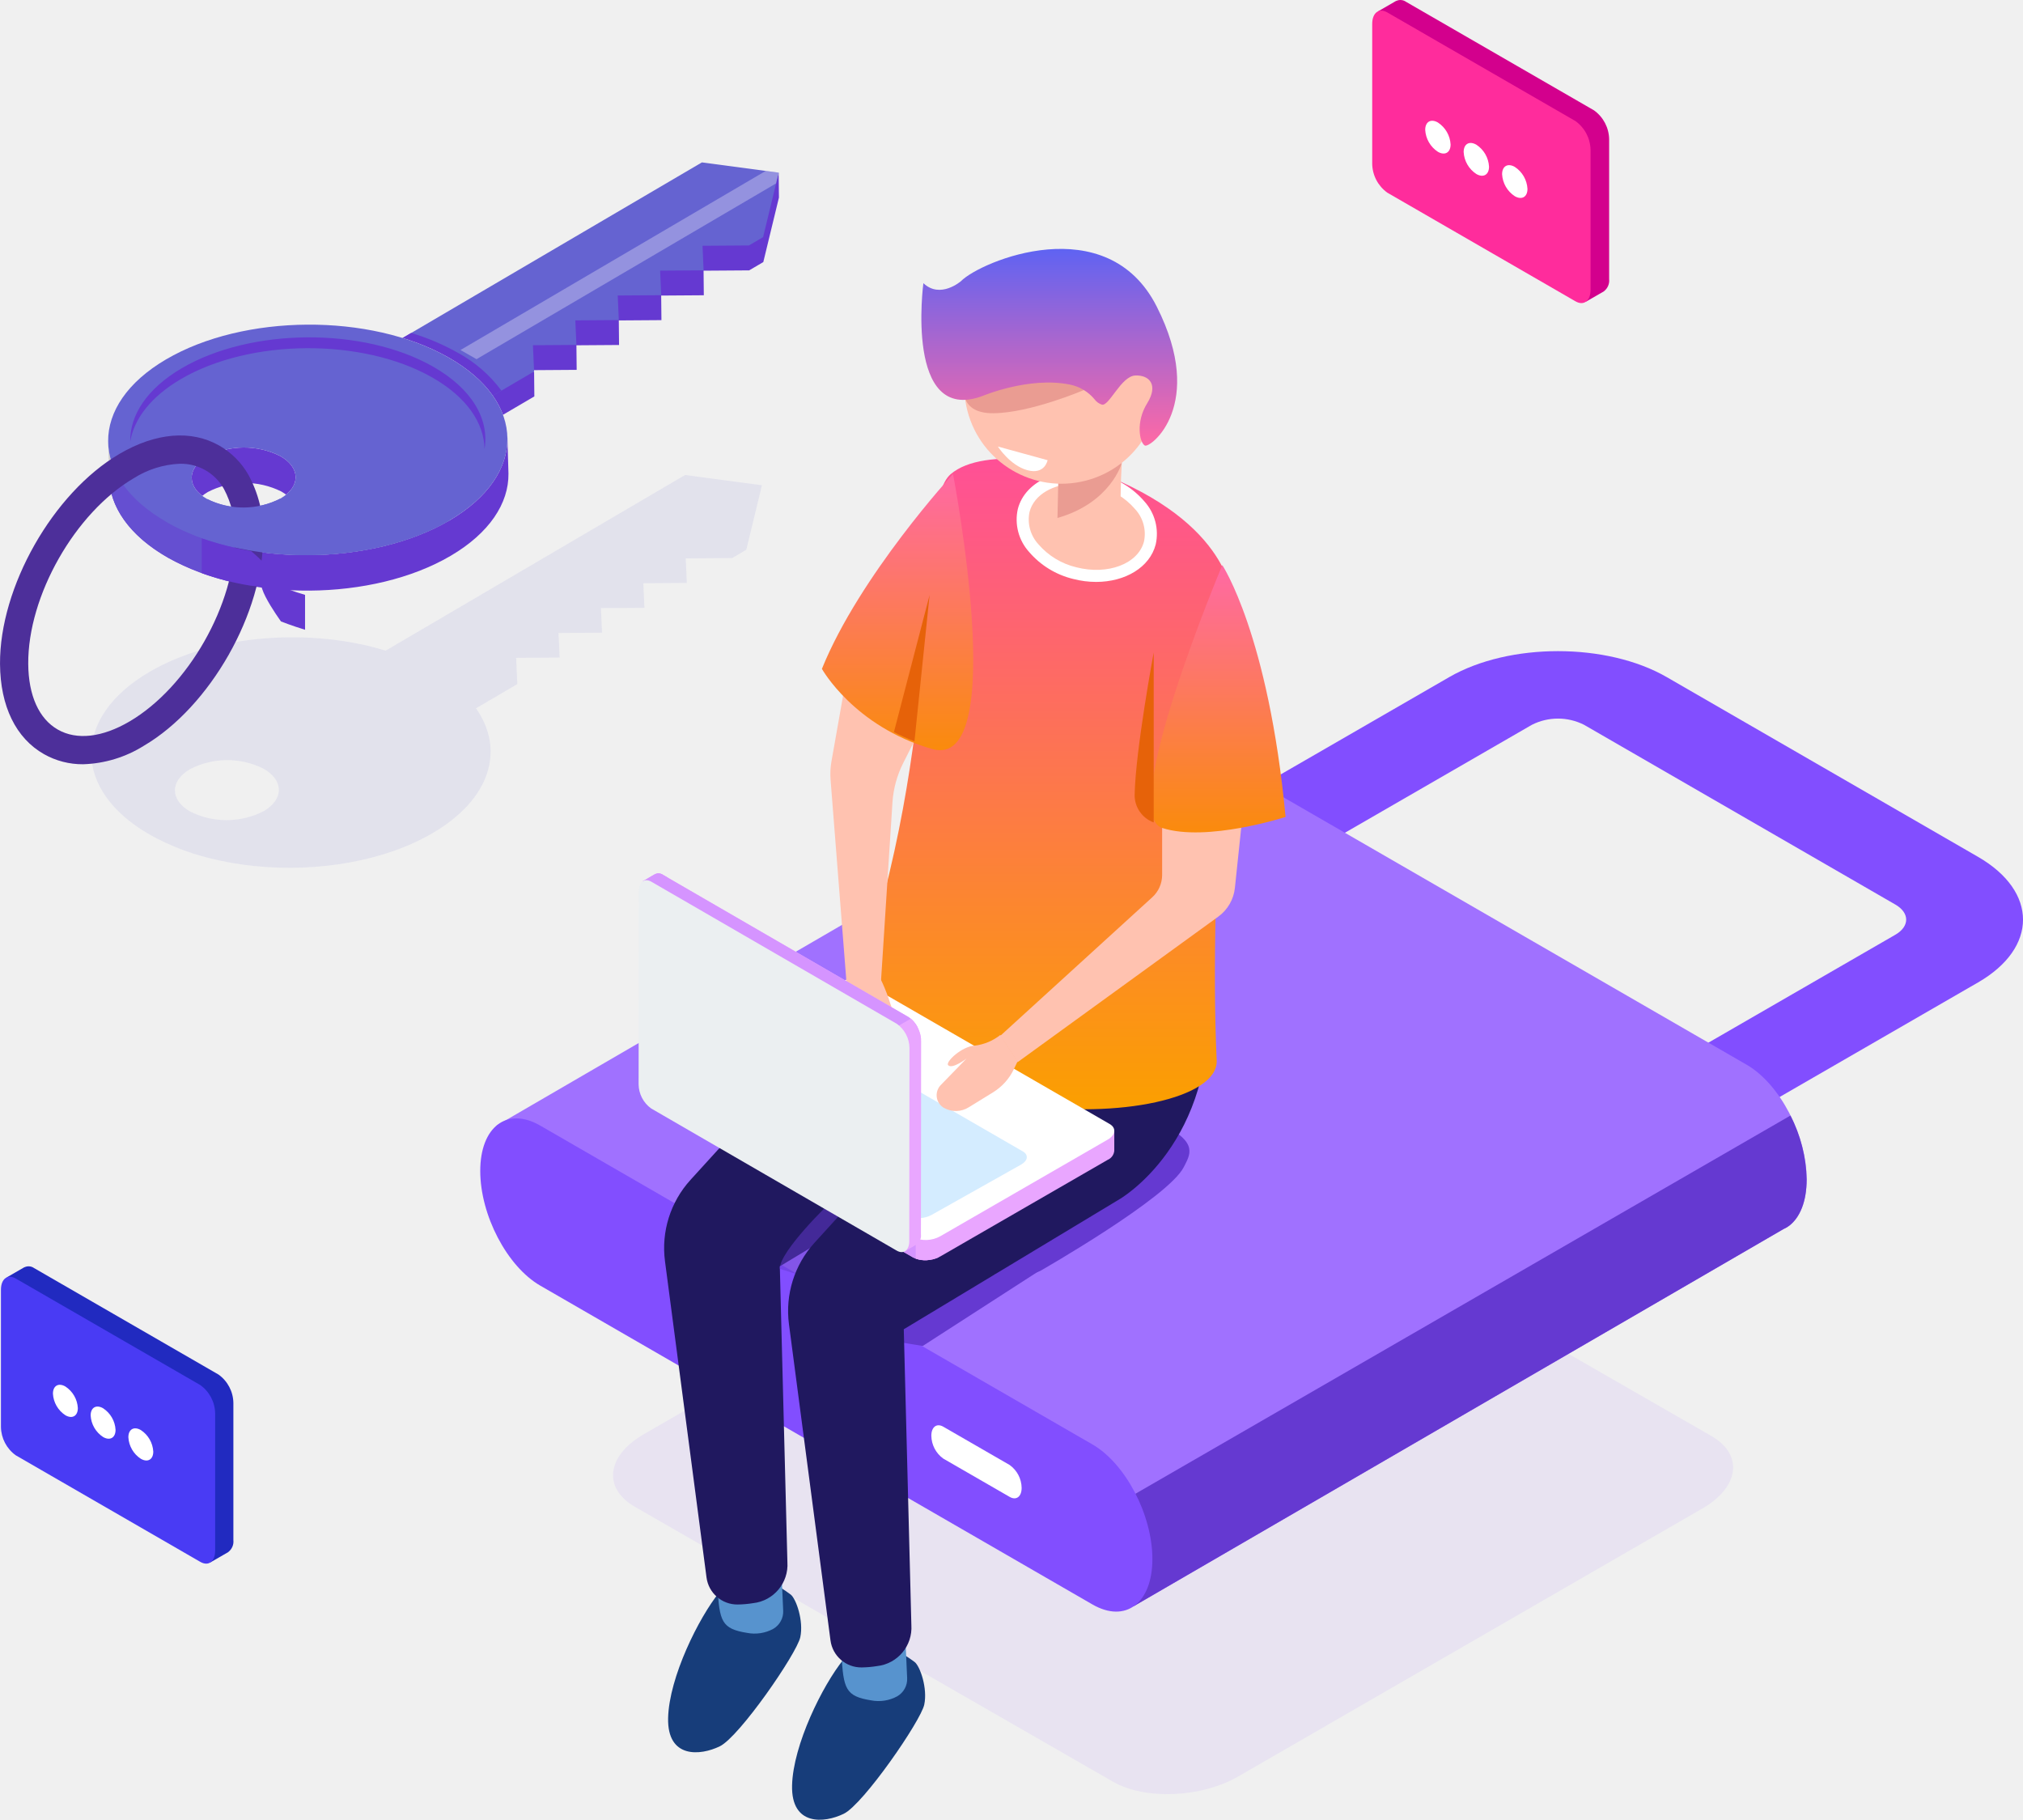
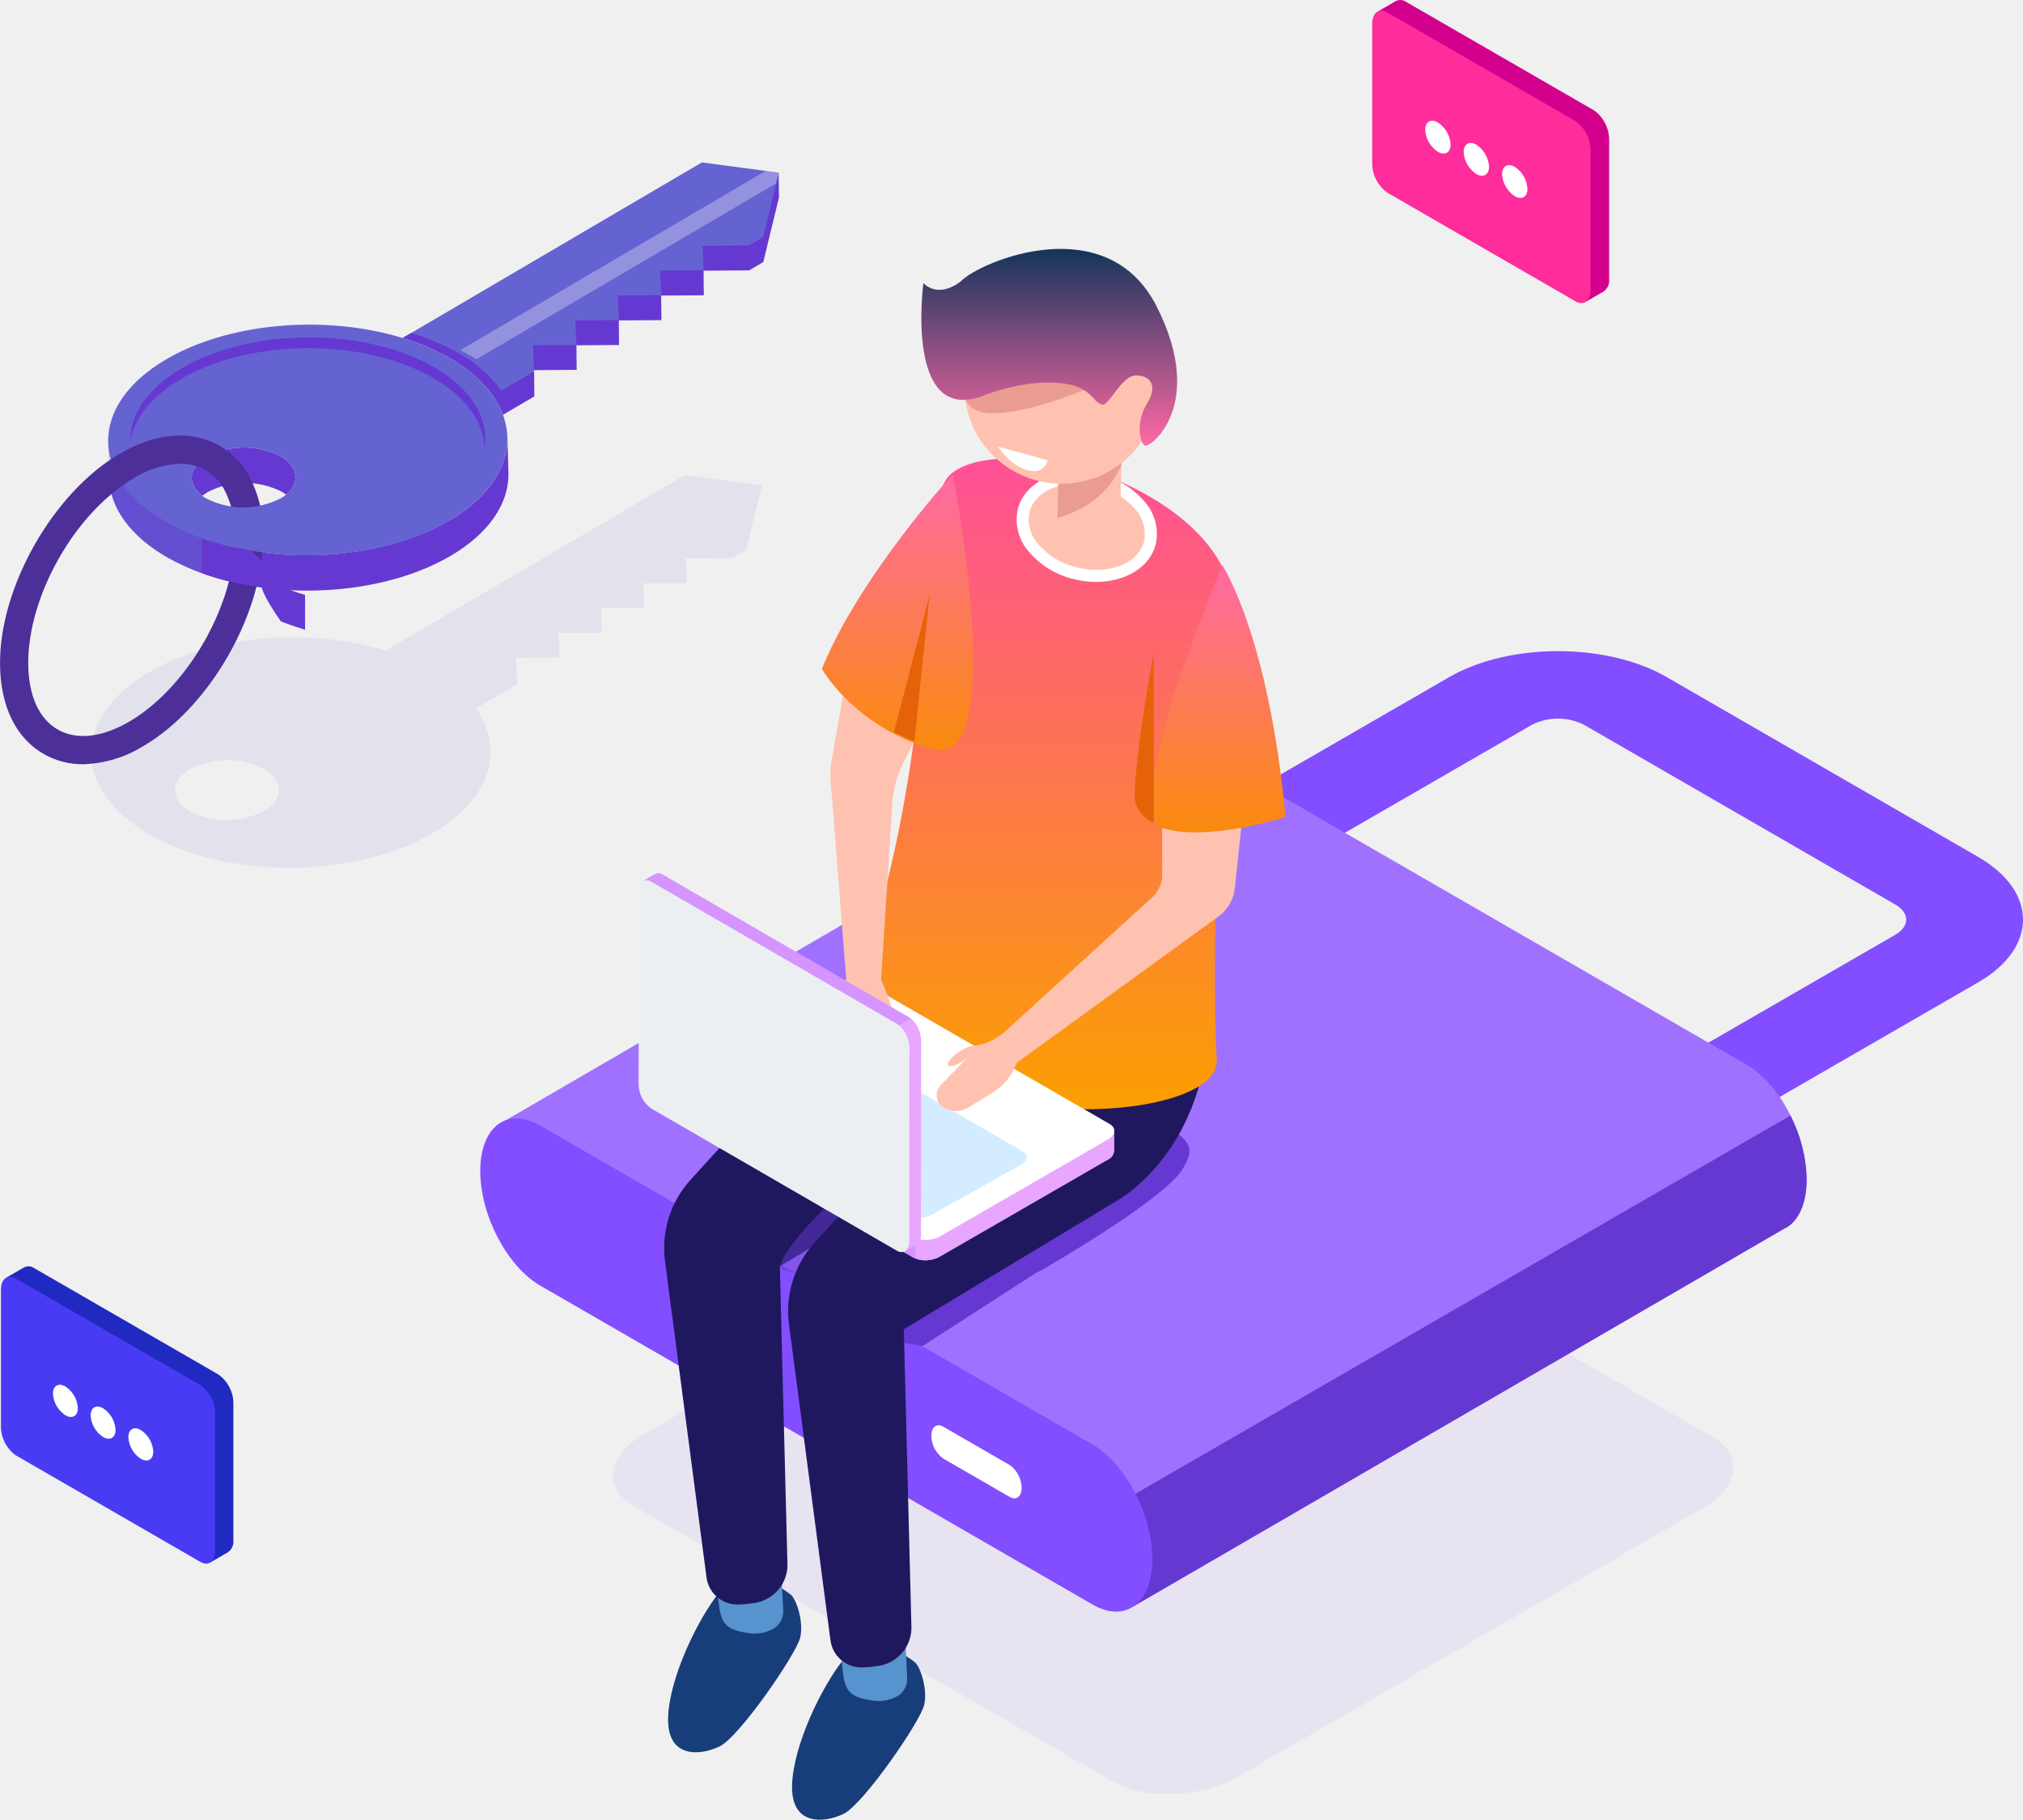
<svg xmlns="http://www.w3.org/2000/svg" width="400" height="359.791" viewBox="0 0 400 359.791">
  <defs>
    <linearGradient id="linear-gradient" x1="0.5" x2="0.5" y2="1" gradientUnits="objectBoundingBox">
      <stop offset="0" stop-color="#ff5096" />
      <stop offset="1" stop-color="#fb9f00" />
    </linearGradient>
    <linearGradient id="linear-gradient-2" x1="0.5" x2="0.5" y2="1" gradientUnits="objectBoundingBox">
-       <stop offset="0" stop-color="#5f63f2" />
+       <stop offset="0" stop-color="#14345b" />
      <stop offset="1" stop-color="#ff69a5" />
    </linearGradient>
    <linearGradient id="linear-gradient-3" x1="0.5" x2="0.5" y2="1" gradientUnits="objectBoundingBox">
      <stop offset="0" stop-color="#ff69a5" />
      <stop offset="1" stop-color="#fa8b0c" />
    </linearGradient>
  </defs>
  <g id="Illustration" transform="translate(-272.318 -62.067)">
    <g id="Group_1674" data-name="Group 1674" transform="translate(272.318 94.169)">
      <path id="Path_1011" data-name="Path 1011" d="M418.437,137.13l-59.2,34.731c-15.008-4.606-34.13-3.182-46.748,4.222-15.352,9.007-15.251,23.437.226,32.229a47.226,47.226,0,0,0,11.645,4.567,62.117,62.117,0,0,0,9.255,1.6c12.311,1.2,25.451-1,34.923-6.554,11.473-6.732,14.312-16.489,8.556-24.661l8.168-4.792-.231-5.186,8.6-.06-.217-4.856,8.6-.06-.217-4.857,8.6-.06-.217-4.856,8.6-.06-.216-4.857,9.177-.065,2.8-1.642,3.09-12.751Zm-83.3,66.455a16.065,16.065,0,0,1-14.533.1c-4.029-2.289-4.056-6.046-.059-8.39a16.065,16.065,0,0,1,14.533-.1C339.106,197.484,339.132,201.24,335.136,203.585Z" transform="translate(-282.977 -75.321)" fill="#6563d1" opacity="0.1" />
      <path id="Path_1012" data-name="Path 1012" d="M456.322,359.336,361.8,304.986c-6.364-3.674-5.566-10.093,1.783-14.335l91.744-52.968c7.349-4.243,18.466-4.7,24.83-1.029L574.678,291c6.364,3.674,5.566,10.092-1.782,14.335l-91.745,52.968C473.8,362.55,462.686,363.01,456.322,359.336Z" transform="translate(-236.289 -39.186)" fill="#a071ff" opacity="0.1" />
      <g id="Group_1649" data-name="Group 1649" transform="translate(94.958 96.636)">
        <g id="Group_1647" data-name="Group 1647" transform="translate(131.334)">
          <path id="Path_1013" data-name="Path 1013" d="M537.617,263.748l-16.343-9.435,60.255-34.788c2.846-1.644,2.846-4.317,0-5.96l-61.555-35.539a11.419,11.419,0,0,0-10.322,0L449.4,212.815l-16.342-9.435,60.255-34.788c11.856-6.845,31.15-6.845,43.006,0l61.555,35.539c11.856,6.845,11.856,17.984,0,24.83Z" transform="translate(-433.054 -163.457)" fill="#824eff" />
        </g>
        <g id="Group_1648" data-name="Group 1648" transform="translate(0 17.329)">
          <path id="Path_1014" data-name="Path 1014" d="M599.992,263.033c0-8.737-5.311-18.886-11.865-22.67L478.958,177.334c-2.935-1.694-5.616-1.814-7.687-.656l-.006,0L340.918,252.419,466.968,347.4l128.417-74.534a5.945,5.945,0,0,0,1.135-.658h0C598.665,270.584,599.992,267.4,599.992,263.033Z" transform="translate(-337.726 -175.917)" fill="#a071ff" />
          <path id="Path_1015" data-name="Path 1015" d="M436.2,326.471,564.62,251.937a5.947,5.947,0,0,0,1.135-.658h0c2.143-1.624,3.47-4.811,3.47-9.175a29.106,29.106,0,0,0-3.2-12.626L419.644,313.993Z" transform="translate(-306.961 -154.986)" fill="#6539d1" />
          <path id="Path_1016" data-name="Path 1016" d="M459.657,325.975l-109.17-63.029c-6.552-3.783-11.864-13.933-11.864-22.669h0c0-8.737,5.311-12.752,11.864-8.969l109.17,63.029c6.552,3.783,11.864,13.931,11.864,22.669h0C471.52,325.743,466.209,329.758,459.657,325.975Z" transform="translate(-338.623 -154.827)" fill="#824eff" />
        </g>
        <path id="Path_1017" data-name="Path 1017" d="M418.244,287.67,405.119,280.1a5.663,5.663,0,0,1-2.366-4.519h0c0-1.741,1.06-2.541,2.366-1.787l13.125,7.572a5.664,5.664,0,0,1,2.364,4.519h0C420.608,287.624,419.55,288.424,418.244,287.67Z" transform="translate(-313.561 -120.45)" fill="#fff" />
      </g>
      <g id="Group_1673" data-name="Group 1673" transform="translate(0 0)">
        <g id="Group_1672" data-name="Group 1672">
          <path id="Path_1018" data-name="Path 1018" d="M343.029,130.768l18.943,10.761,19.33-11.341-.051-4.933-.165.1L381.07,125l8.6-.06-.051-4.857,8.43-.059L398,115.169l8.43-.059-.051-4.858,8.43-.059-.05-4.858,9.012-.063,2.8-1.643,3.09-12.751-.051-4.933-1.491,4.727-13.642-1.822Z" transform="translate(-275.646 -83.917)" fill="#6539d1" />
          <g id="Group_1671" data-name="Group 1671">
            <g id="Group_1670" data-name="Group 1670">
              <g id="Group_1665" data-name="Group 1665" transform="translate(21.383)">
                <g id="Group_1651" data-name="Group 1651" transform="translate(45.949)">
                  <g id="Group_1650" data-name="Group 1650">
                    <path id="Path_1019" data-name="Path 1019" d="M361.929,136.9l19.329-11.341-.232-5.185,8.6-.06-.217-4.856,8.6-.06-.217-4.856,8.6-.06-.217-4.856,8.6-.06-.217-4.856,9.178-.064,2.8-1.643,3.09-12.751-15.185-2.028-71.443,41.917Z" transform="translate(-342.985 -84.219)" fill="#6563d1" />
                  </g>
                </g>
                <g id="Group_1653" data-name="Group 1653" transform="translate(45.948 33.726)">
                  <g id="Group_1652" data-name="Group 1652">
                    <path id="Path_1020" data-name="Path 1020" d="M374.8,124.331a26.634,26.634,0,0,0-8.78-7.569,45.318,45.318,0,0,0-9.074-3.83l-13.962,8.191,18.943,10.761Z" transform="translate(-342.985 -112.931)" fill="#6539d1" />
                  </g>
                </g>
                <g id="Group_1655" data-name="Group 1655" transform="translate(69.665 1.688)" opacity="0.5">
                  <g id="Group_1654" data-name="Group 1654">
                    <path id="Path_1021" data-name="Path 1021" d="M425.568,88.136l.518-2.14-2.548-.341-60.363,35.417,3.179,1.806Z" transform="translate(-363.176 -85.656)" fill="#fff" opacity="0.6" />
                  </g>
                </g>
                <g id="Group_1657" data-name="Group 1657" transform="translate(0.005 55.4)">
                  <g id="Group_1656" data-name="Group 1656">
                    <path id="Path_1022" data-name="Path 1022" d="M304.08,138.4l-.209-7.013,2.245,4.736Z" transform="translate(-303.872 -131.383)" fill="#d3d0cf" />
                  </g>
                </g>
                <path id="Path_1023" data-name="Path 1023" d="M315.721,156.6c15.477,8.792,40.469,8.618,55.822-.39,7.7-4.516,11.508-10.4,11.446-16.243v0l-.215-7.431-1.262,1.406c-1.781-3.662-5.174-7.111-10.2-9.964-15.478-8.792-40.469-8.617-55.822.39S300.243,147.807,315.721,156.6Zm22.357-13.117c4.029,2.289,4.056,6.046.059,8.39a16.065,16.065,0,0,1-14.532.1c-4.029-2.289-4.056-6.046-.059-8.39A16.058,16.058,0,0,1,338.077,143.481Z" transform="translate(-303.836 -78.408)" fill="#6539d1" />
                <g id="Group_1659" data-name="Group 1659" transform="translate(0 32.081)">
                  <g id="Group_1658" data-name="Group 1658">
                    <path id="Path_1024" data-name="Path 1024" d="M315.541,150.631c15.478,8.792,40.471,8.617,55.823-.39s15.25-23.437-.227-32.229-40.469-8.617-55.822.391S300.065,141.839,315.541,150.631ZM337.9,137.514c4.029,2.288,4.056,6.045.059,8.39a16.061,16.061,0,0,1-14.533.1c-4.029-2.288-4.056-6.045-.059-8.39A16.061,16.061,0,0,1,337.9,137.514Z" transform="translate(-303.867 -111.531)" fill="#f2f2f2" />
                  </g>
                </g>
                <path id="Path_1025" data-name="Path 1025" d="M333.456,151.265a15.85,15.85,0,0,1-9.853-1.455c-2.89-1.642-3.708-4.036-2.474-6.126l-7.011-5.56s-3.665-4.135-7.293-8.234c-5.645,8.252-2.673,17.972,8.9,24.544a48.785,48.785,0,0,0,17.308,5.5Z" transform="translate(-303.836 -76.244)" fill="#654fd1" />
                <g id="Group_1661" data-name="Group 1661" transform="translate(0 32.081)">
                  <g id="Group_1660" data-name="Group 1660">
                    <path id="Path_1026" data-name="Path 1026" d="M315.541,150.631a47.136,47.136,0,0,0,11.645,4.567,61.971,61.971,0,0,0,9.255,1.6c12.311,1.2,25.451-1,34.923-6.554,15.352-9.008,15.25-23.437-.227-32.229s-40.469-8.617-55.822.391S300.065,141.839,315.541,150.631ZM337.9,137.514c4.029,2.288,4.056,6.045.059,8.39a16.061,16.061,0,0,1-14.533.1c-4.029-2.288-4.056-6.045-.059-8.39A16.061,16.061,0,0,1,337.9,137.514Z" transform="translate(-303.867 -111.531)" fill="#6563d1" />
                  </g>
                </g>
                <g id="Group_1664" data-name="Group 1664" transform="translate(4.361 34.595)">
                  <g id="Group_1663" data-name="Group 1663">
                    <g id="Group_1662" data-name="Group 1662">
                      <path id="Path_1027" data-name="Path 1027" d="M307.581,134.288c.753-4.492,4.083-8.88,10.013-12.359,13.66-8.014,35.9-8.17,49.666-.348,6.843,3.888,10.3,9.014,10.379,14.171.981-5.856-2.422-11.888-10.215-16.314-13.77-7.823-36.007-7.667-49.666.347C310.887,123.815,307.5,129.068,307.581,134.288Z" transform="translate(-307.58 -113.67)" fill="#6539d1" />
                    </g>
                  </g>
                </g>
              </g>
              <g id="Group_1669" data-name="Group 1669" transform="translate(0 53.996)">
                <g id="Group_1668" data-name="Group 1668">
                  <g id="Group_1667" data-name="Group 1667">
                    <g id="Group_1666" data-name="Group 1666">
                      <path id="Path_1028" data-name="Path 1028" d="M302.1,195.194a15.485,15.485,0,0,1-7.744-2c-5.547-3.147-8.634-9.472-8.689-17.811-.109-15.208,10.477-33.843,23.6-41.542,7.188-4.218,14.2-4.808,19.747-1.656a15.509,15.509,0,0,1,5.742,5.742A23.906,23.906,0,0,1,337.7,150c.108,15.208-10.479,33.845-23.6,41.542A23.986,23.986,0,0,1,302.1,195.194Zm19.152-59.416a18.481,18.481,0,0,0-9.166,2.879c-11.587,6.8-20.937,23.256-20.84,36.691.042,6.26,2.125,10.875,5.864,13s8.767,1.551,14.166-1.616c11.588-6.8,20.937-23.256,20.843-36.691a18.72,18.72,0,0,0-2.18-9.283h0a9.7,9.7,0,0,0-8.686-4.976Z" transform="translate(-285.663 -130.188)" fill="#4d2f9a" />
                    </g>
                  </g>
                </g>
              </g>
            </g>
          </g>
        </g>
        <path id="Path_1029" data-name="Path 1029" d="M322.449,146.27l11.019,2.7,1.582-8.177a16.061,16.061,0,0,1-14.532.1Z" transform="translate(-279.577 -74.339)" fill="#6563d1" />
        <path id="Path_1030" data-name="Path 1030" d="M313.806,145.026a47.135,47.135,0,0,0,11.645,4.567,61.968,61.968,0,0,0,9.255,1.6c12.311,1.2,25.451-1,34.923-6.554l-44.874-1.008Z" transform="translate(-280.749 -73.845)" fill="#6563d1" />
        <path id="Path_1031" data-name="Path 1031" d="M329.371,150.014a65.158,65.158,0,0,1-9.746-2.511v6.886a53.453,53.453,0,0,0,9.627,2.468C339.527,158.213,329.371,150.014,329.371,150.014Z" transform="translate(-279.733 -73.168)" fill="#6539d1" />
      </g>
      <path id="Path_1032" data-name="Path 1032" d="M323.117,148.63a45.707,45.707,0,0,1-6.348-2.342c-6-2.81,1.59,7.6,1.59,7.6s2.045.815,4.757,1.647Z" transform="translate(-262.799 -63.121)" fill="#6539d1" />
    </g>
    <path id="Path_1033" data-name="Path 1033" d="M427.382,251.248l-23.247,14.993L392.819,264.4l27.641-13.362Z" transform="translate(50.633 61.942)" fill="#6539d1" />
    <g id="Group_1679" data-name="Group 1679" transform="translate(398.588 111.276)">
      <g id="Group_1676" data-name="Group 1676" transform="translate(5.042)">
        <path id="Path_1034" data-name="Path 1034" d="M403.357,305.93s-6.7-3.377-10.808,1.651-9.991,16.9-10.174,24.92,6.348,7.478,10.229,5.58,15.219-18.344,15.906-21.567-.809-7.581-1.9-8.434S403.357,305.93,403.357,305.93Z" transform="translate(-357.074 -28.686)" fill="#173d7a" />
        <path id="Path_1035" data-name="Path 1035" d="M402.074,304.908l.31,6.937a3.935,3.935,0,0,1-1.961,3.609,7.715,7.715,0,0,1-5.165.8c-5.044-.811-5.494-2.252-5.855-9.188S402.074,304.908,402.074,304.908Z" transform="translate(-354.329 -29.278)" fill="#5793ce" />
        <g id="Group_1675" data-name="Group 1675" transform="translate(0 121.726)">
          <path id="Path_1036" data-name="Path 1036" d="M385.734,296.339s-6.7-3.377-10.808,1.651-9.991,16.9-10.174,24.919,6.348,7.48,10.229,5.581,15.219-18.345,15.907-21.568-.81-7.58-1.9-8.432S385.734,296.339,385.734,296.339Z" transform="translate(-363.961 -154.16)" fill="#173d7a" />
          <path id="Path_1037" data-name="Path 1037" d="M384.451,295.317l.31,6.937a3.935,3.935,0,0,1-1.961,3.609,7.724,7.724,0,0,1-5.165.8c-5.044-.811-5.495-2.252-5.855-9.188S384.451,295.317,384.451,295.317Z" transform="translate(-361.217 -154.752)" fill="#5793ce" />
          <path id="Path_1038" data-name="Path 1038" d="M447.166,207c-1.982-32.247-34.923,4.744-34.923,4.744l-22.545,22.1-20.3,22.3a20.011,20.011,0,0,0-5.043,16.076l8.213,62.536a6.146,6.146,0,0,0,6.164,5.341,20.737,20.737,0,0,0,3.042-.266,7.64,7.64,0,0,0,6.786-8.107l-1.5-58.49,42.636-25.7S449.148,239.243,447.166,207Z" transform="translate(-364.182 -193.799)" fill="#20185f" />
        </g>
        <path id="Path_1039" data-name="Path 1039" d="M396.921,243.59l-6.067-2.228c-.142,0-10.314,9.839-10.225,13.282l4.565,1.465,11.46-11.125Z" transform="translate(-357.756 -52.993)" fill="#6539d1" opacity="0.5" />
        <path id="Path_1040" data-name="Path 1040" d="M420.418,259.333s25.337-14.467,28.371-20.532c1.188-2.375,3.033-4.858-4.36-8.448L410.638,254.44l1.465,8.293Z" transform="translate(-346.028 -57.275)" fill="#6539d1" />
        <path id="Path_1041" data-name="Path 1041" d="M464.79,215.942c-2.113-32.239-34.923,4.745-34.923,4.745l-22.545,22.1-20.3,22.3a20.014,20.014,0,0,0-5.043,16.076l8.214,62.537a6.144,6.144,0,0,0,6.163,5.341,20.94,20.94,0,0,0,3.042-.266,7.641,7.641,0,0,0,6.786-8.108l-1.5-58.488,42.636-25.7S466.722,245.417,464.79,215.942Z" transform="translate(-357.295 -68.575)" fill="#20185f" />
        <path id="Path_1042" data-name="Path 1042" d="M441,138.7c24.975,10.353,24.474,25.116,24.474,25.116s-4.893,54.121-3.223,90.265c.7,15.111-80.279,16.264-68.2-24.048,14.239-47.53,8.9-86.009,15.567-91.812S434.539,136.024,441,138.7Z" transform="translate(-352.992 -93.651)" fill="url(#linear-gradient)" />
        <path id="Path_1043" data-name="Path 1043" d="M440.311,150.742c-1.306,5.071-7.95,7.744-14.838,5.969s-11.414-7.324-10.108-12.395,7.95-7.743,14.838-5.968S441.617,145.672,440.311,150.742Z" transform="translate(-344.269 -92.602)" fill="#ffc2b0" />
        <path id="Path_1044" data-name="Path 1044" d="M430.026,158.781a18.12,18.12,0,0,1-4.513-.58,16.622,16.622,0,0,1-8.756-5.363,9.539,9.539,0,0,1-2.211-8.485c1.466-5.7,8.777-8.766,16.292-6.827a16.626,16.626,0,0,1,8.755,5.364,9.538,9.538,0,0,1,2.211,8.484C440.635,155.915,435.758,158.781,430.026,158.781Zm-3.759-19.457c-4.638,0-8.517,2.159-9.41,5.624a7.228,7.228,0,0,0,1.751,6.381,14.222,14.222,0,0,0,7.5,4.559c6.24,1.6,12.245-.684,13.385-5.108a7.228,7.228,0,0,0-1.751-6.381,14.21,14.21,0,0,0-7.5-4.56A16.016,16.016,0,0,0,426.266,139.324Z" transform="translate(-344.605 -92.936)" fill="#fff" />
        <path id="Path_1045" data-name="Path 1045" d="M420.322,138.283s.217,1-.216,8.915c-.136,2.488,8.576,4.812,10.827,2.56s1.35-4.594,1.892-13.061S420.322,138.283,420.322,138.283Z" transform="translate(-342.328 -94.358)" fill="#ffc2b0" />
        <path id="Path_1046" data-name="Path 1046" d="M432.825,135.744s-2.146,7.851-12.72,10.862l.16-7.136Z" transform="translate(-342.328 -93.405)" fill="#ea9c92" />
        <path id="Path_1047" data-name="Path 1047" d="M444.7,125.453a19.224,19.224,0,1,1-23.424-13.8A19.224,19.224,0,0,1,444.7,125.453Z" transform="translate(-347.504 -103.06)" fill="#ffc2b0" />
        <path id="Path_1048" data-name="Path 1048" d="M430.541,126.674s-10.584,4.534-17.912,4.585-5.713-6.085-5.713-6.085l21.755-3.145Z" transform="translate(-347.542 -98.764)" fill="#ea9c92" />
        <path id="Path_1049" data-name="Path 1049" d="M412.792,134.406s9.22-3.914,17.308-2.282a8.473,8.473,0,0,1,4.887,2.905,2.886,2.886,0,0,0,1.48,1.07c1.434.325,3.782-5.626,6.57-5.761s4.648,1.837,2.362,5.5-1.513,7.755-.46,8.342,12.207-7.957,2.367-27.45-34.837-8.994-38.725-5.043c0,0-4.1,3.567-7.425.392C401.155,112.077,397.421,140.044,412.792,134.406Z" transform="translate(-349.89 -105.302)" fill="url(#linear-gradient-2)" />
        <path id="Path_1050" data-name="Path 1050" d="M443.973,186.522v14.624a5.961,5.961,0,0,1-1.944,4.4l-30.042,27.389,3.413,5.221,39.674-28.774a8.063,8.063,0,0,0,3.286-5.684l2.681-25.5Z" transform="translate(-345.501 -77.36)" fill="#ffc2b0" />
        <path id="Path_1051" data-name="Path 1051" d="M447.5,150.495s9.114,13.706,12.509,49.786c0,0-15.568,5.035-24.4,2.177S447.5,150.495,447.5,150.495Z" transform="translate(-337.129 -87.969)" fill="url(#linear-gradient-3)" />
        <path id="Path_1052" data-name="Path 1052" d="M434.848,162.956s-3.569,19.1-3.77,28.07a5.728,5.728,0,0,0,3.77,5.533h0Z" transform="translate(-338.041 -83.161)" fill="#e66209" />
      </g>
      <g id="Group_1677" data-name="Group 1677" transform="translate(4.802 144.438)">
        <path id="Path_1053" data-name="Path 1053" d="M453.262,238.58l-6.64-.876-42.863-24.746a5.96,5.96,0,0,0-5.361.221l-30.372,17.53-4.014-.53v4h0a1.566,1.566,0,0,0,.922,1.408l48.576,28.045a5.957,5.957,0,0,0,5.36-.223l33.077-19.09a2.164,2.164,0,0,0,1.312-1.8h0Z" transform="translate(-364.009 -208.645)" fill="#e9a6ff" />
        <path id="Path_1054" data-name="Path 1054" d="M421.057,220.481l-3.046-1.758H384.532l-16.506,9.523-4.014-.53v4h0a1.566,1.566,0,0,0,.922,1.407l48.576,28.045a5.017,5.017,0,0,0,2.766.517Z" transform="translate(-364.009 -206.182)" fill="#d594ff" />
        <path id="Path_1055" data-name="Path 1055" d="M365.794,225.424l-1.782-.235v4h0a1.566,1.566,0,0,0,.922,1.407l.857.494Z" transform="translate(-364.009 -203.655)" fill="#5793ce" />
        <path id="Path_1056" data-name="Path 1056" d="M399.955,251.393a6.227,6.227,0,0,0,4.556-.282v-6.8h-4.556Z" transform="translate(-349.963 -196.183)" fill="#e9a6ff" />
        <path id="Path_1057" data-name="Path 1057" d="M413.514,260.7,364.938,232.65c-1.374-.794-1.2-2.179.385-3.1l33.076-19.09a5.96,5.96,0,0,1,5.361-.223l48.576,28.045c1.374.794,1.2,2.179-.385,3.1l-33.077,19.09A5.957,5.957,0,0,1,413.514,260.7Z" transform="translate(-364.01 -209.706)" fill="#fff" />
        <path id="Path_1058" data-name="Path 1058" d="M410.579,253.564l-40.39-23.319c-1.143-.659-1-1.811.32-2.573l17.724-9.968a4.954,4.954,0,0,1,4.457-.184l40.391,23.318c1.142.661,1,1.812-.321,2.574l-17.724,9.966A4.95,4.95,0,0,1,410.579,253.564Z" transform="translate(-361.897 -206.827)" fill="#d4ecff" />
      </g>
      <path id="Path_1059" data-name="Path 1059" d="M390.305,210.063l-.5,3.352a24.781,24.781,0,0,0,.22,8.594l.6,2.954a4.153,4.153,0,0,0,3.328,3.263h0a2.291,2.291,0,0,0,2.687-2l.8-7.165s1.833,2.4,2.719,2.4-.99-7.176-2.993-11.238S390.305,210.063,390.305,210.063Z" transform="translate(-349.235 -65.685)" fill="#ffc2b0" />
      <path id="Path_1060" data-name="Path 1060" d="M407.44,174.13l-5.213,10.317a20.212,20.212,0,0,0-2.132,7.83l-2.264,35.284-6.857-.163-3.113-39.625a14.559,14.559,0,0,1,.177-3.663l3.556-20.094Z" transform="translate(-349.904 -82.802)" fill="#ffc2b0" />
      <g id="Group_1678" data-name="Group 1678" transform="translate(0 123.484)">
        <path id="Path_1061" data-name="Path 1061" d="M412.98,269.292l-4.074-5.317-42.832-24.8a5.959,5.959,0,0,1-2.481-4.758l.036-35.066-2.462-3.216,2.313-1.341,0,0a1.561,1.561,0,0,1,1.68.1L413.7,223a5.956,5.956,0,0,1,2.481,4.757l-.04,38.19a2.164,2.164,0,0,1-.908,2.036h0Z" transform="translate(-360.319 -194.599)" fill="#e9a6ff" />
        <path id="Path_1062" data-name="Path 1062" d="M383.358,249.183l-3.043-1.762-16.7-29.013.017-19.055-2.462-3.216,2.313-1.341,0,0a1.561,1.561,0,0,1,1.68.1L413.7,223a5.027,5.027,0,0,1,1.829,2.139Z" transform="translate(-360.319 -194.599)" fill="#d594ff" />
        <path id="Path_1063" data-name="Path 1063" d="M362.259,197.564l-1.092-1.427,2.313-1.341,0,0a1.561,1.561,0,0,1,1.68.1l.855.5Z" transform="translate(-360.319 -194.599)" fill="#d594ff" />
        <path id="Path_1064" data-name="Path 1064" d="M400.661,215.244a6.221,6.221,0,0,1,2.028,4.089l-4.744,2.738-2.273-3.947Z" transform="translate(-346.834 -186.531)" fill="#e9a6ff" />
        <path id="Path_1065" data-name="Path 1065" d="M411.63,223.964l-48.54-28.1c-1.374-.8-2.49.046-2.491,1.878l-.042,38.19a5.964,5.964,0,0,0,2.483,4.758l48.541,28.1c1.373.8,2.488-.046,2.491-1.878l.04-38.19A5.956,5.956,0,0,0,411.63,223.964Z" transform="translate(-360.557 -194.223)" fill="#ebeff1" />
      </g>
      <path id="Path_1066" data-name="Path 1066" d="M418.937,222.778l-.777,1.611a10.788,10.788,0,0,1-4.057,4.5l-4.822,2.972a4.8,4.8,0,0,1-4.922.114l-.164-.1a2.9,2.9,0,0,1-.41-4.458l5.039-5.179s-2.83,2.168-3.624,1.295c-.581-.64,2.745-3.763,5.3-3.865a10.083,10.083,0,0,0,5.025-2.11Z" transform="translate(-343.997 -62.145)" fill="#ffc2b0" />
      <path id="Path_1067" data-name="Path 1067" d="M412.538,137.295s-18.471,20.1-25.922,38.536c0,0,6.316,11.379,21.777,15.844S412.538,137.295,412.538,137.295Z" transform="translate(-350.373 -92.799)" fill="url(#linear-gradient-3)" />
      <path id="Path_1068" data-name="Path 1068" d="M400.914,183.664l2.994-28.92-7.054,27.1A40.126,40.126,0,0,0,400.914,183.664Z" transform="translate(-346.372 -86.309)" fill="#e66209" />
      <path id="Path_1069" data-name="Path 1069" d="M416.6,134.762l-4.964-1.363s2.37,3.727,5.829,4.677,4-1.978,4-1.978Z" transform="translate(-340.597 -94.321)" fill="#fff" />
    </g>
    <g id="Group_1682" data-name="Group 1682" transform="translate(543.639 62.067)">
      <g id="Group_1680" data-name="Group 1680">
        <path id="Path_1073" data-name="Path 1073" d="M492.314,103.884l-37.187-21.47a1.9,1.9,0,0,0-1.922-.154l0-.024L449.6,84.32l2.535.926v27.082a7.168,7.168,0,0,0,2.992,5.718l35.545,20.521v3.178l3.644-2.1-.019-.007a2.651,2.651,0,0,0,1.011-2.385V109.6A7.165,7.165,0,0,0,492.314,103.884Z" transform="translate(-448.461 -82.067)" fill="#d3008d" />
        <path id="Path_1074" data-name="Path 1074" d="M488.961,141.042l-37.187-21.471a7.166,7.166,0,0,1-2.993-5.716V86.2c0-2.2,1.341-3.217,2.993-2.263l37.187,21.471a7.166,7.166,0,0,1,2.993,5.716v27.652C491.954,140.983,490.613,142,488.961,141.042Z" transform="translate(-448.781 -81.475)" fill="#ff2c9c" />
      </g>
      <g id="Group_1681" data-name="Group 1681" transform="translate(10.48 23.878)">
        <path id="Path_1075" data-name="Path 1075" d="M461.335,103.924c0,1.6-1.124,2.249-2.51,1.448a5.546,5.546,0,0,1-2.509-4.345c0-1.6,1.124-2.249,2.509-1.449A5.544,5.544,0,0,1,461.335,103.924Z" transform="translate(-456.316 -99.236)" fill="#fff" />
        <path id="Path_1076" data-name="Path 1076" d="M466.8,107.079c0,1.6-1.124,2.249-2.509,1.449a5.545,5.545,0,0,1-2.509-4.346c0-1.6,1.122-2.249,2.509-1.449A5.55,5.55,0,0,1,466.8,107.079Z" transform="translate(-454.18 -98.003)" fill="#fff" />
        <path id="Path_1077" data-name="Path 1077" d="M472.265,110.235c0,1.6-1.122,2.248-2.509,1.448a5.546,5.546,0,0,1-2.509-4.346c0-1.6,1.124-2.248,2.509-1.448A5.542,5.542,0,0,1,472.265,110.235Z" transform="translate(-452.044 -96.769)" fill="#fff" />
      </g>
    </g>
    <g id="Group_1685" data-name="Group 1685" transform="translate(272.505 312.434)">
      <g id="Group_1683" data-name="Group 1683">
        <path id="Path_1078" data-name="Path 1078" d="M307.248,272.922,270.766,251.86a1.865,1.865,0,0,0-1.886-.152l0-.024-3.54,2.044,2.487.908v26.568a7.028,7.028,0,0,0,2.936,5.608l34.87,20.133v3.117L309.211,308l-.019-.007a2.6,2.6,0,0,0,.992-2.339V278.531A7.03,7.03,0,0,0,307.248,272.922Z" transform="translate(-264.226 -251.518)" fill="#212ac0" />
        <path id="Path_1079" data-name="Path 1079" d="M303.958,309.374l-36.482-21.064a7.028,7.028,0,0,1-2.936-5.609V255.576c0-2.163,1.314-3.156,2.936-2.22l36.482,21.064a7.028,7.028,0,0,1,2.936,5.608v27.127C306.894,309.316,305.579,310.31,303.958,309.374Z" transform="translate(-264.54 -250.938)" fill="#493bf4" />
      </g>
      <g id="Group_1684" data-name="Group 1684" transform="translate(10.281 23.426)">
        <path id="Path_1080" data-name="Path 1080" d="M276.855,272.962c0,1.569-1.1,2.206-2.462,1.42a5.442,5.442,0,0,1-2.462-4.263c0-1.57,1.1-2.206,2.462-1.421A5.439,5.439,0,0,1,276.855,272.962Z" transform="translate(-271.932 -268.361)" fill="#fff" />
        <path id="Path_1081" data-name="Path 1081" d="M282.217,276.056c0,1.57-1.1,2.206-2.462,1.421a5.439,5.439,0,0,1-2.462-4.264c0-1.569,1.1-2.206,2.462-1.42A5.442,5.442,0,0,1,282.217,276.056Z" transform="translate(-269.837 -267.152)" fill="#fff" />
        <path id="Path_1082" data-name="Path 1082" d="M287.579,279.153c0,1.569-1.1,2.206-2.462,1.42a5.437,5.437,0,0,1-2.462-4.263c0-1.57,1.1-2.206,2.462-1.421A5.445,5.445,0,0,1,287.579,279.153Z" transform="translate(-267.741 -265.942)" fill="#fff" />
      </g>
    </g>
  </g>
</svg>
